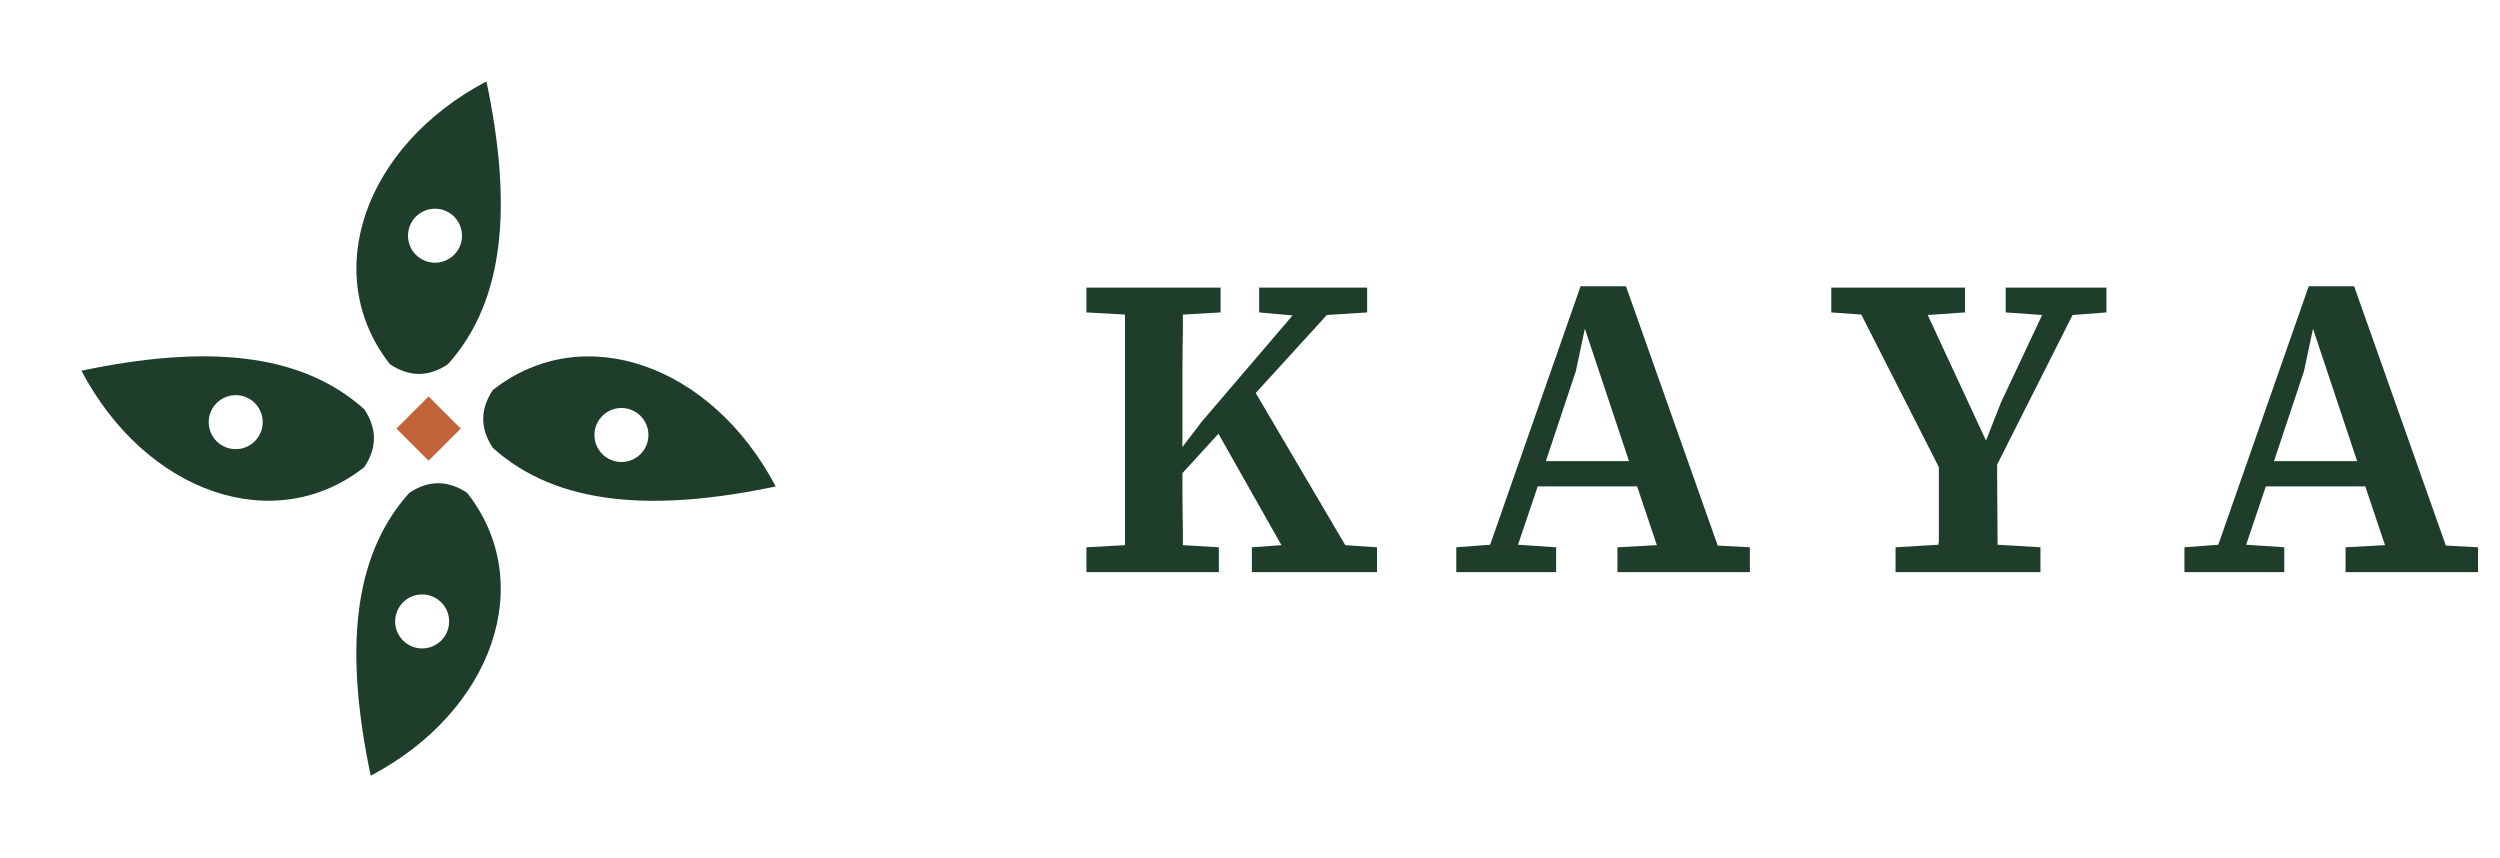
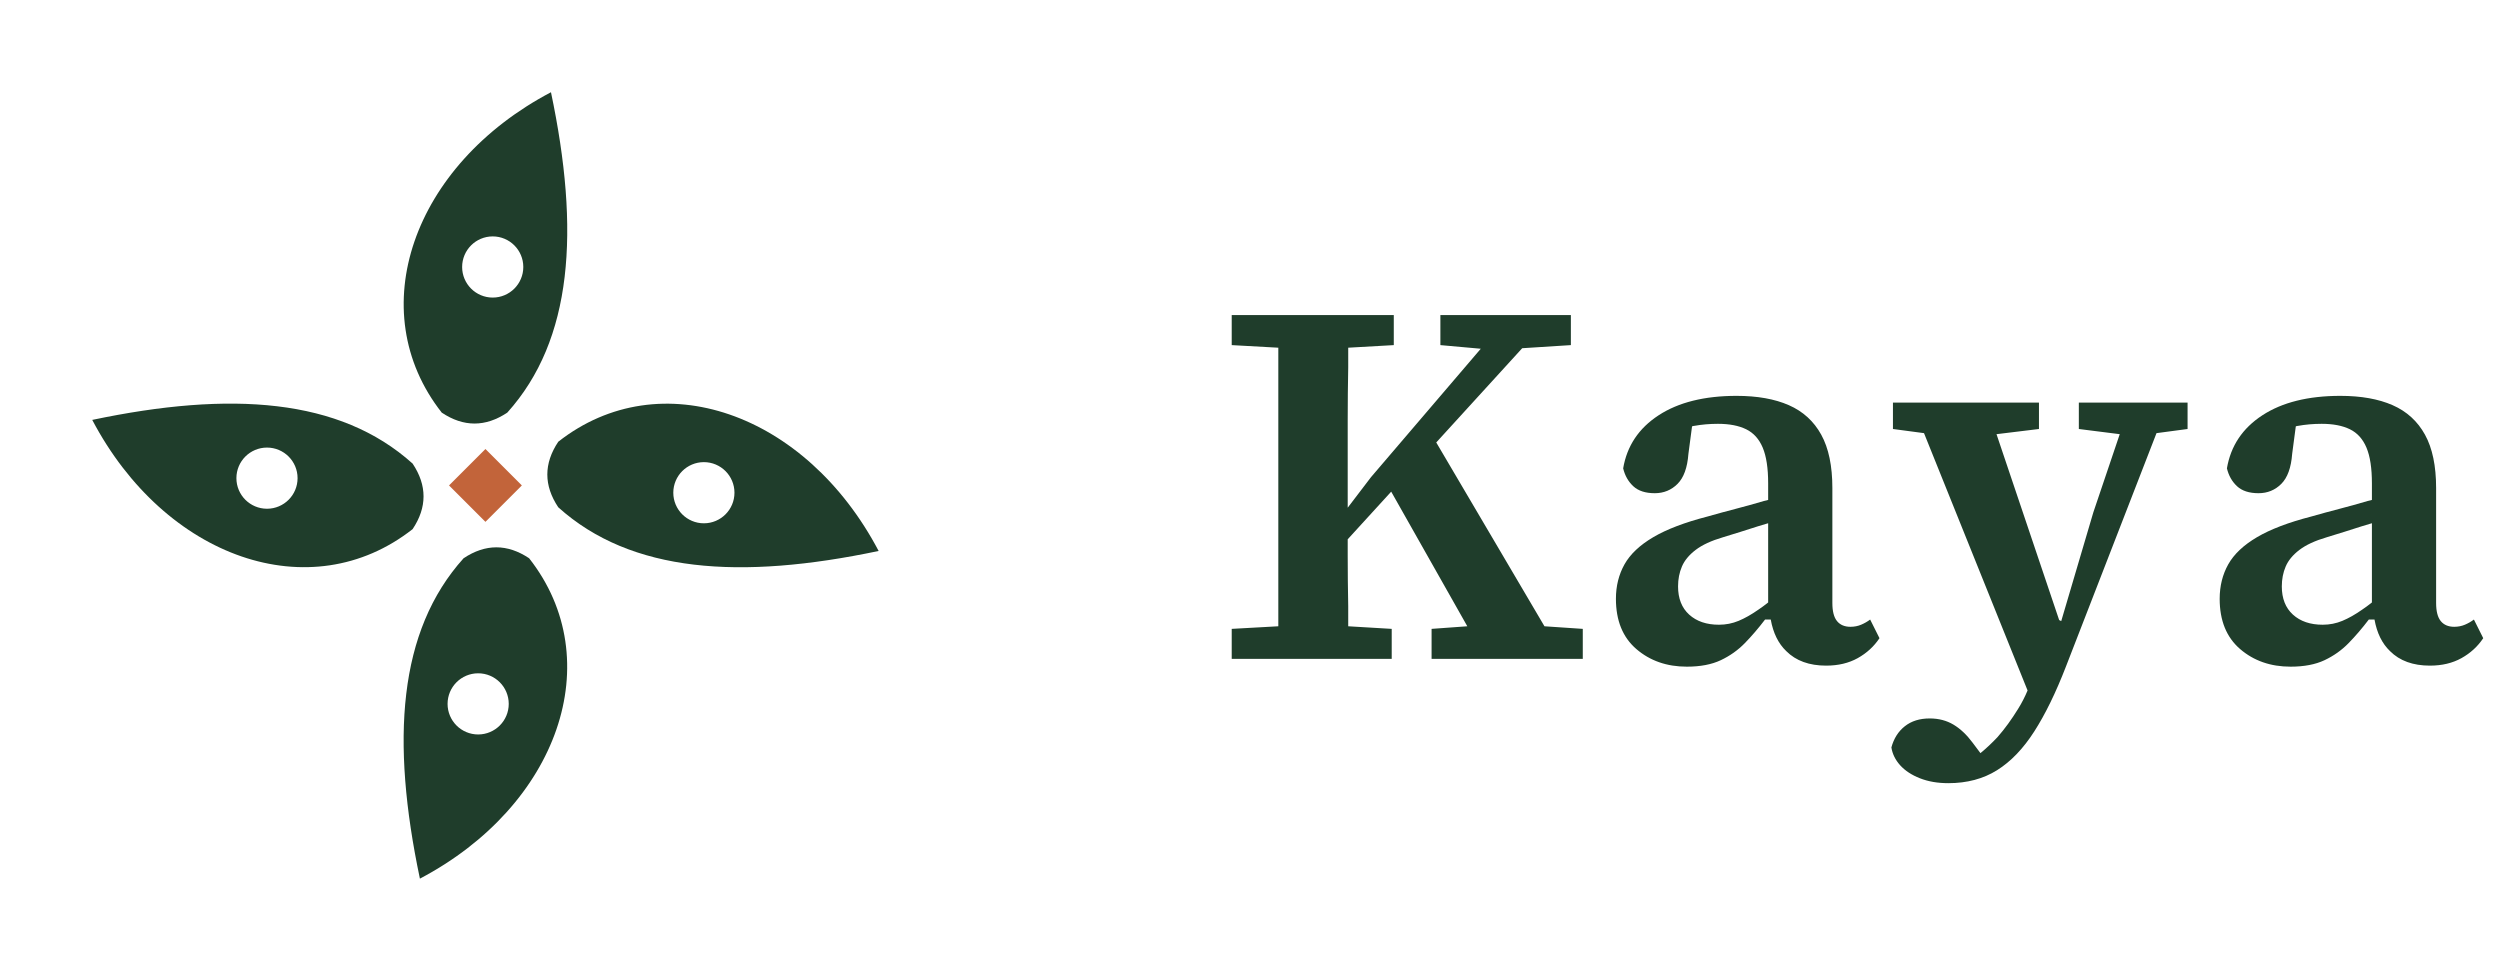
- <svg xmlns="http://www.w3.org/2000/svg" viewBox="0 0 350 120" width="350" height="120" role="img" aria-label="KAYA">
+ <svg xmlns="http://www.w3.org/2000/svg" viewBox="0 0 309 120" width="309" height="120" role="img" aria-label="Kaya">
  <g transform="translate(6 6) scale(.9)">
    <g fill="#1F3D2B" fill-rule="evenodd">
      <path d="M54 50C43 36 50 16 69 6C73 25 72 40 63 50Q58.5 53 54 50zM56.8 30a4.2 4.2 0 1 0 8.4 0a4.2 4.2 0 1 0-8.4 0z" />
      <path d="M54 50C43 36 50 16 69 6C73 25 72 40 63 50Q58.5 53 54 50zM56.8 30a4.2 4.2 0 1 0 8.4 0a4.2 4.2 0 1 0-8.4 0z" transform="rotate(90 60 60)" />
      <path d="M54 50C43 36 50 16 69 6C73 25 72 40 63 50Q58.5 53 54 50zM56.8 30a4.2 4.2 0 1 0 8.4 0a4.2 4.2 0 1 0-8.4 0z" transform="rotate(180 60 60)" />
      <path d="M54 50C43 36 50 16 69 6C73 25 72 40 63 50Q58.5 53 54 50zM56.8 30a4.2 4.2 0 1 0 8.4 0a4.2 4.2 0 1 0-8.4 0z" transform="rotate(270 60 60)" />
    </g>
    <path fill="#C2643A" d="M60 55l5 5-5 5-5-5z" />
  </g>
-   <path fill="#1F3D2B" transform="translate(150 80.10)" d="M2.1 0.0V-3.48L7.5 -3.78Q7.5 -4.92 7.5 -6.12V-33.72Q7.5 -34.86 7.5 -36.06L2.1 -36.36V-39.84H20.88V-36.36L15.6 -36.06Q15.6 -34.92 15.6 -33.78Q15.54 -30.72 15.54 -27.66V-17.52L18.24 -21.06L30.96 -35.94L26.28 -36.36V-39.84H41.4V-36.36L35.76 -36.0L25.8 -25.08L38.34 -3.78L42.78 -3.48V0.0H25.26V-3.48L29.4 -3.78L20.58 -19.38L15.54 -13.86V-12.0Q15.54 -9.12 15.6 -6.12Q15.6 -4.92 15.6 -3.78L20.64 -3.48V0.0ZM53.88 0.0V-3.48L58.62 -3.84L71.28 -40.02H77.64L90.48 -3.72L94.98 -3.48V0.0H76.44V-3.48L81.96 -3.78L79.2 -12.0H65.28L62.52 -3.84L67.86 -3.48V0.0ZM78.06 -15.54 71.88 -34.08 70.62 -28.14 66.42 -15.54ZM115.38 0.0V-3.48L121.38 -3.84Q121.38 -4.08 121.44 -4.32Q121.44 -6.42 121.44 -8.64V-14.7L110.58 -36.06L106.38 -36.36V-39.84H125.1V-36.36L119.88 -36.0L128.04 -18.42L130.14 -23.76L135.9 -36.0L130.8 -36.36V-39.84H144.9V-36.36L140.16 -36.0L129.6 -15.06V-13.26Q129.6 -10.86 129.63 -8.67Q129.66 -6.48 129.66 -4.32Q129.66 -4.08 129.66 -3.84L135.66 -3.48V0.0ZM155.82 0.0V-3.48L160.56 -3.84L173.22 -40.02H179.58L192.42 -3.72L196.92 -3.48V0.0H178.38V-3.48L183.9 -3.78L181.14 -12.0H167.22L164.46 -3.84L169.8 -3.48V0.0ZM180.0 -15.54 173.82 -34.08 172.56 -28.14 168.36 -15.54Z" />
+   <path fill="#1F3D2B" transform="translate(150 81.44)" d="M2.24 0.0V-3.712L8.0 -4.032Q8.0 -5.248 8.0 -6.528V-35.968Q8.0 -37.184 8.0 -38.464L2.24 -38.784V-42.496H22.272V-38.784L16.64 -38.464Q16.64 -37.248 16.64 -36.032Q16.576 -32.768 16.576 -29.504V-18.688L19.456 -22.464L33.024 -38.336L28.032 -38.784V-42.496H44.16V-38.784L38.144 -38.4L27.52 -26.752L40.896 -4.032L45.632 -3.712V0.0H26.944V-3.712L31.36 -4.032L21.952 -20.672L16.576 -14.784V-12.8Q16.576 -9.728 16.64 -6.528Q16.64 -5.248 16.64 -4.032L22.016 -3.712V0.0ZM58.496 0.96Q54.784 0.96 52.256 -1.216Q49.728 -3.392 49.728 -7.424Q49.728 -9.792 50.784 -11.68Q51.84 -13.568 54.336 -15.04Q56.832 -16.512 61.056 -17.6Q62.848 -18.112 64.576 -18.56Q66.304 -19.008 68.032 -19.52Q68.288 -19.584 68.544 -19.648V-21.696Q68.544 -24.512 67.872 -26.112Q67.2 -27.712 65.824 -28.384Q64.448 -29.056 62.336 -29.056Q60.8 -29.056 59.392 -28.8Q59.264 -28.8 59.136 -28.736L58.688 -25.344Q58.496 -22.784 57.344 -21.632Q56.192 -20.48 54.528 -20.48Q52.8 -20.48 51.872 -21.344Q50.944 -22.208 50.624 -23.552Q51.328 -27.712 55.008 -30.112Q58.688 -32.512 64.64 -32.512Q68.48 -32.512 71.104 -31.36Q73.728 -30.208 75.104 -27.712Q76.48 -25.216 76.48 -21.12V-6.912Q76.48 -5.376 77.056 -4.672Q77.632 -3.968 78.72 -3.968Q79.424 -3.968 80.032 -4.224Q80.64 -4.48 81.152 -4.864L82.304 -2.56Q81.28 -1.024 79.616 -0.096Q77.952 0.832 75.712 0.832Q72.576 0.832 70.784 -0.96Q69.312 -2.368 68.864 -4.864H68.16Q66.944 -3.264 65.664 -1.952Q64.384 -0.64 62.688 0.16Q60.992 0.96 58.496 0.96ZM68.544 -16.768Q67.904 -16.576 67.264 -16.384Q65.088 -15.68 62.976 -15.04Q60.8 -14.4 59.584 -13.472Q58.368 -12.544 57.888 -11.424Q57.408 -10.304 57.408 -8.96Q57.408 -6.72 58.784 -5.472Q60.16 -4.224 62.464 -4.224Q63.744 -4.224 64.896 -4.704Q66.048 -5.184 67.328 -6.08Q67.904 -6.464 68.544 -6.976ZM90.816 15.36Q88.832 15.36 87.296 14.752Q85.76 14.144 84.864 13.152Q83.968 12.16 83.776 10.944Q84.224 9.28 85.44 8.32Q86.656 7.36 88.512 7.36Q90.176 7.36 91.456 8.128Q92.736 8.896 93.824 10.368L94.784 11.648Q95.872 10.752 96.896 9.664Q98.24 8.128 99.456 6.144Q100.096 5.12 100.608 3.904L87.808 -27.904L83.968 -28.416V-31.68H102.016V-28.416L96.768 -27.776L104.512 -4.8L104.768 -4.672L108.736 -18.112L112.0 -27.776L106.944 -28.416V-31.68H120.384V-28.416L116.544 -27.904L105.344 0.96Q103.488 5.76 101.44 8.96Q99.392 12.16 96.832 13.76Q94.272 15.36 90.816 15.36ZM133.12 0.96Q129.408 0.96 126.88 -1.216Q124.352 -3.392 124.352 -7.424Q124.352 -9.792 125.408 -11.68Q126.464 -13.568 128.96 -15.04Q131.456 -16.512 135.68 -17.6Q137.472 -18.112 139.2 -18.56Q140.928 -19.008 142.656 -19.52Q142.912 -19.584 143.168 -19.648V-21.696Q143.168 -24.512 142.496 -26.112Q141.824 -27.712 140.448 -28.384Q139.072 -29.056 136.96 -29.056Q135.424 -29.056 134.016 -28.8Q133.888 -28.8 133.76 -28.736L133.312 -25.344Q133.12 -22.784 131.968 -21.632Q130.816 -20.48 129.152 -20.48Q127.424 -20.48 126.496 -21.344Q125.568 -22.208 125.248 -23.552Q125.952 -27.712 129.632 -30.112Q133.312 -32.512 139.264 -32.512Q143.104 -32.512 145.728 -31.36Q148.352 -30.208 149.728 -27.712Q151.104 -25.216 151.104 -21.12V-6.912Q151.104 -5.376 151.68 -4.672Q152.256 -3.968 153.344 -3.968Q154.048 -3.968 154.656 -4.224Q155.264 -4.48 155.776 -4.864L156.928 -2.56Q155.904 -1.024 154.24 -0.096Q152.576 0.832 150.336 0.832Q147.2 0.832 145.408 -0.96Q143.936 -2.368 143.488 -4.864H142.784Q141.568 -3.264 140.288 -1.952Q139.008 -0.64 137.312 0.16Q135.616 0.96 133.12 0.96ZM143.168 -16.768Q142.528 -16.576 141.888 -16.384Q139.712 -15.68 137.6 -15.04Q135.424 -14.4 134.208 -13.472Q132.992 -12.544 132.512 -11.424Q132.032 -10.304 132.032 -8.96Q132.032 -6.72 133.408 -5.472Q134.784 -4.224 137.088 -4.224Q138.368 -4.224 139.52 -4.704Q140.672 -5.184 141.952 -6.08Q142.528 -6.464 143.168 -6.976Z" />
</svg>
